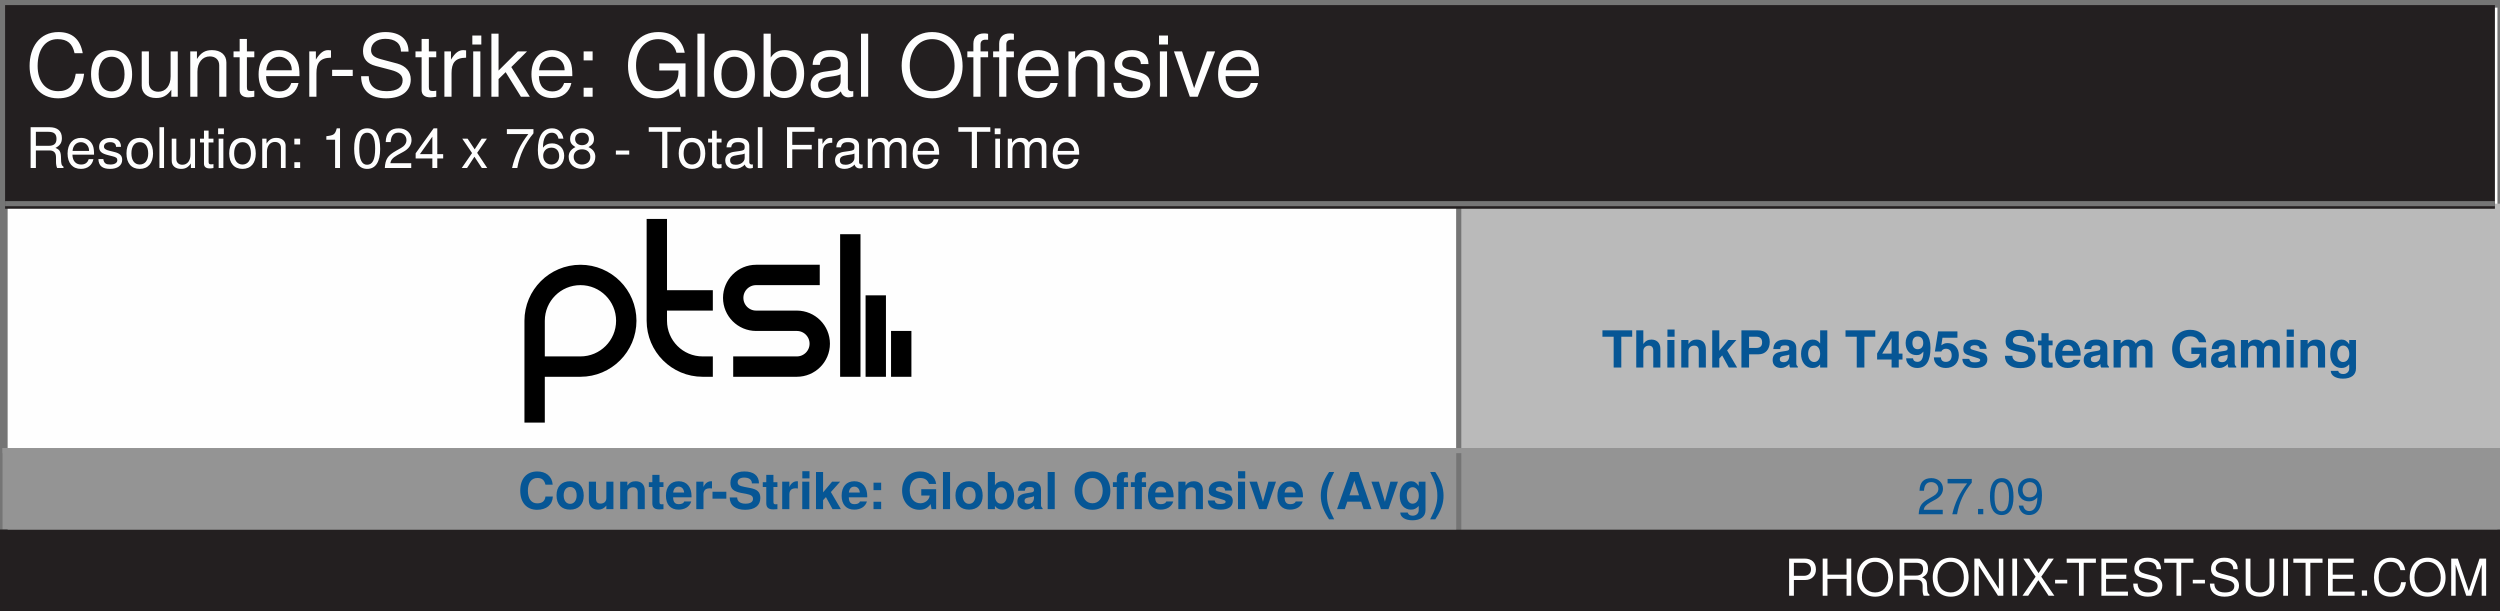
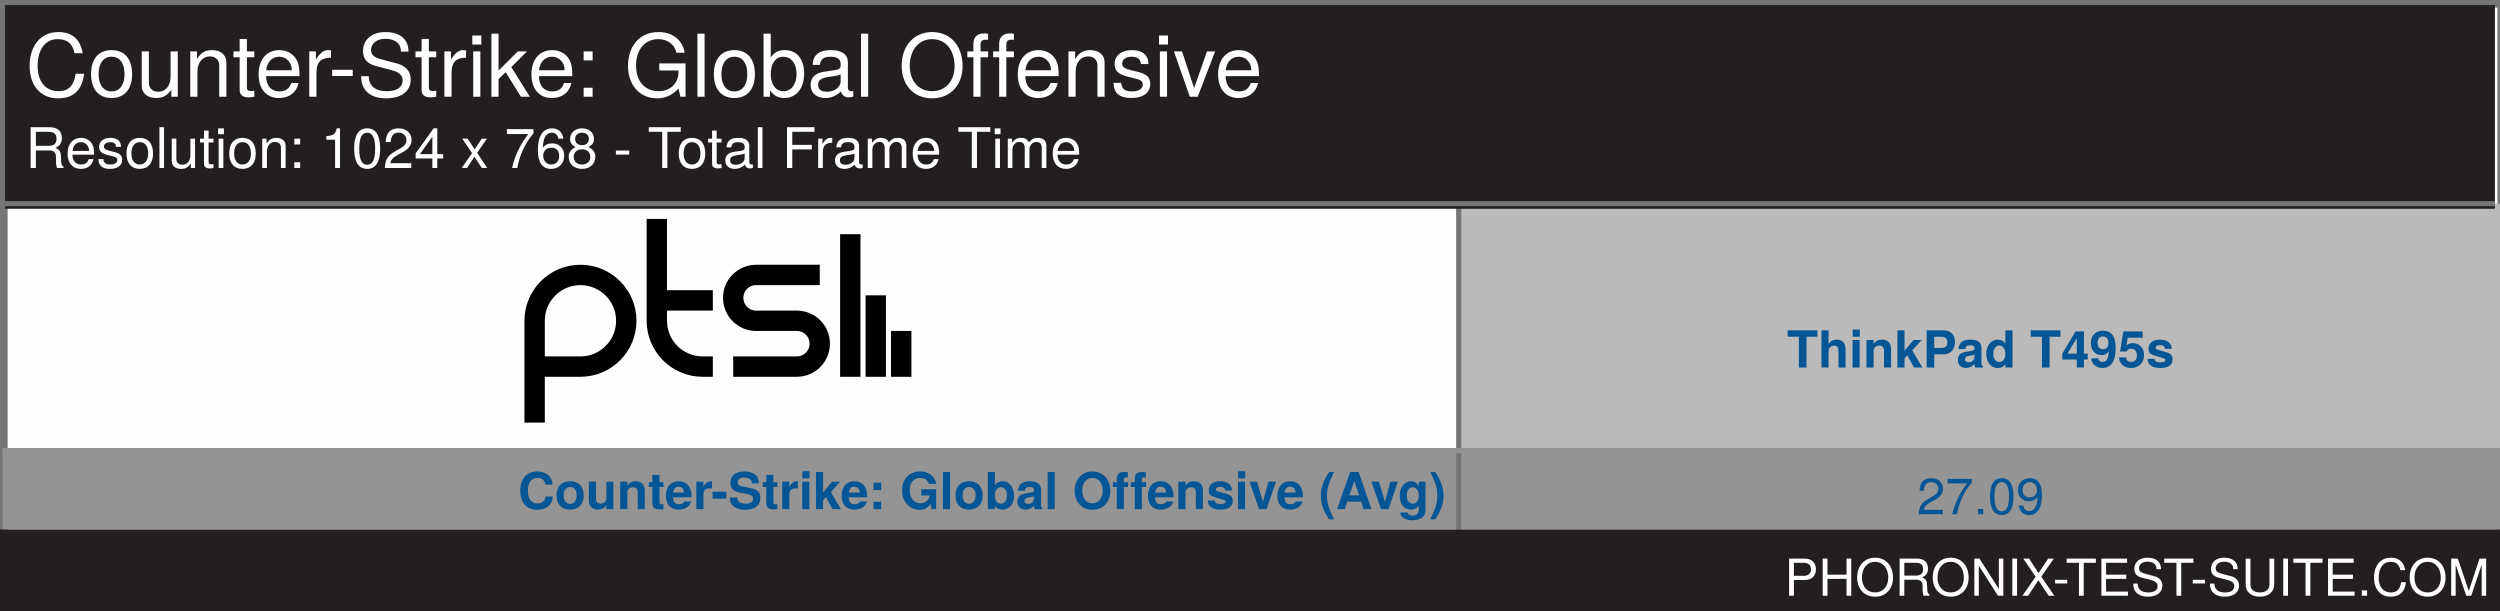
<svg xmlns="http://www.w3.org/2000/svg" xmlns:xlink="http://www.w3.org/1999/xlink" version="1.1" font-family="sans-serif, droid-sans, helvetica, verdana, tahoma" viewbox="0 0 491 120" width="491" height="120" preserveAspectRatio="xMinYMin meet">
  <rect x="0" y="0" width="491" height="120" fill="#FEFEFE" stroke="#757575" stroke-width="2" />
  <rect x="1" y="1" width="490" height="119" fill="#FEFEFE" stroke="#757575" stroke-width="1" />
  <path d="m74 22v9m-5-16v16m-5-28v28m-23-2h12.5c2.485 0 4.5-2.015 4.5-4.5s-2.015-4.5-4.5-4.5h-8c-2.485 0-4.5-2.015-4.5-4.5s2.015-4.5 4.5-4.5h12.5m-21 5h-11m11 13h-2c-4.971 0-9-4.029-9-9v-20m-24 40v-20c0-4.971 4.029-9 9-9 4.971 0 9 4.029 9 9s-4.029 9-9 9h-9" stroke="#000000" stroke-width="4" fill="none" transform="translate(103,43)" />
  <line x1="286" y1="72" x2="491" y2="72" stroke="#BABABA" stroke-width="64" stroke-dasharray="205,205" />
  <line x1="246" y1="88" x2="246" y2="104" stroke="#949494" stroke-width="491" stroke-dasharray="16,16" />
  <line x1="286" y1="72" x2="491" y2="72" stroke="#757575" stroke-width="64" stroke-dasharray="1,204" />
  <rect x="1" y="1" width="489" height="40" fill="#231f20" />
  <text x="5" y="19" font-size="17" fill="#FEFEFE" text-anchor="start">Counter-Strike: Global Offensive</text>
  <text x="5" y="33" font-size="11" fill="#FEFEFE" text-anchor="start">Resolution: 1024 x 768 - Total Frame Time</text>
  <line x1="1" y1="40" x2="490" y2="40" stroke="#757575" stroke-width="1" />
  <g font-size="10" font-weight="bold" fill="#065695" text-anchor="end">
    <text x="284" y="100">Counter-Strike: Global Offensive (Avg)</text>
  </g>
  <g font-size="10" fill="#065695" font-weight="bold" text-anchor="middle" dominant-baseline="text-before-edge">
-     <text x="389" y="64">ThinkPad T495s Steam Gaming</text>
+     <text x="389" y="64">ThinkPad T495s</text>
  </g>
  <g fill="#BABABA" />
  <g text-anchor="middle" font-size="10" fill="#065695">
    <text x="389" y="101">27.09</text>
  </g>
  <line x1="246" y1="88" x2="246" y2="104" stroke="#949494" stroke-width="491" stroke-dasharray="1,15" />
  <rect x="0" y="104" width="491" height="16" fill="#231f20" />
  <a xlink:href="https://www.phoronix-test-suite.com/" xlink:show="new">
    <text x="489" y="117" font-size="10" fill="#FFFFFF" text-anchor="end" xlink:show="new">PHORONIX-TEST-SUITE.COM</text>
  </a>
</svg>
